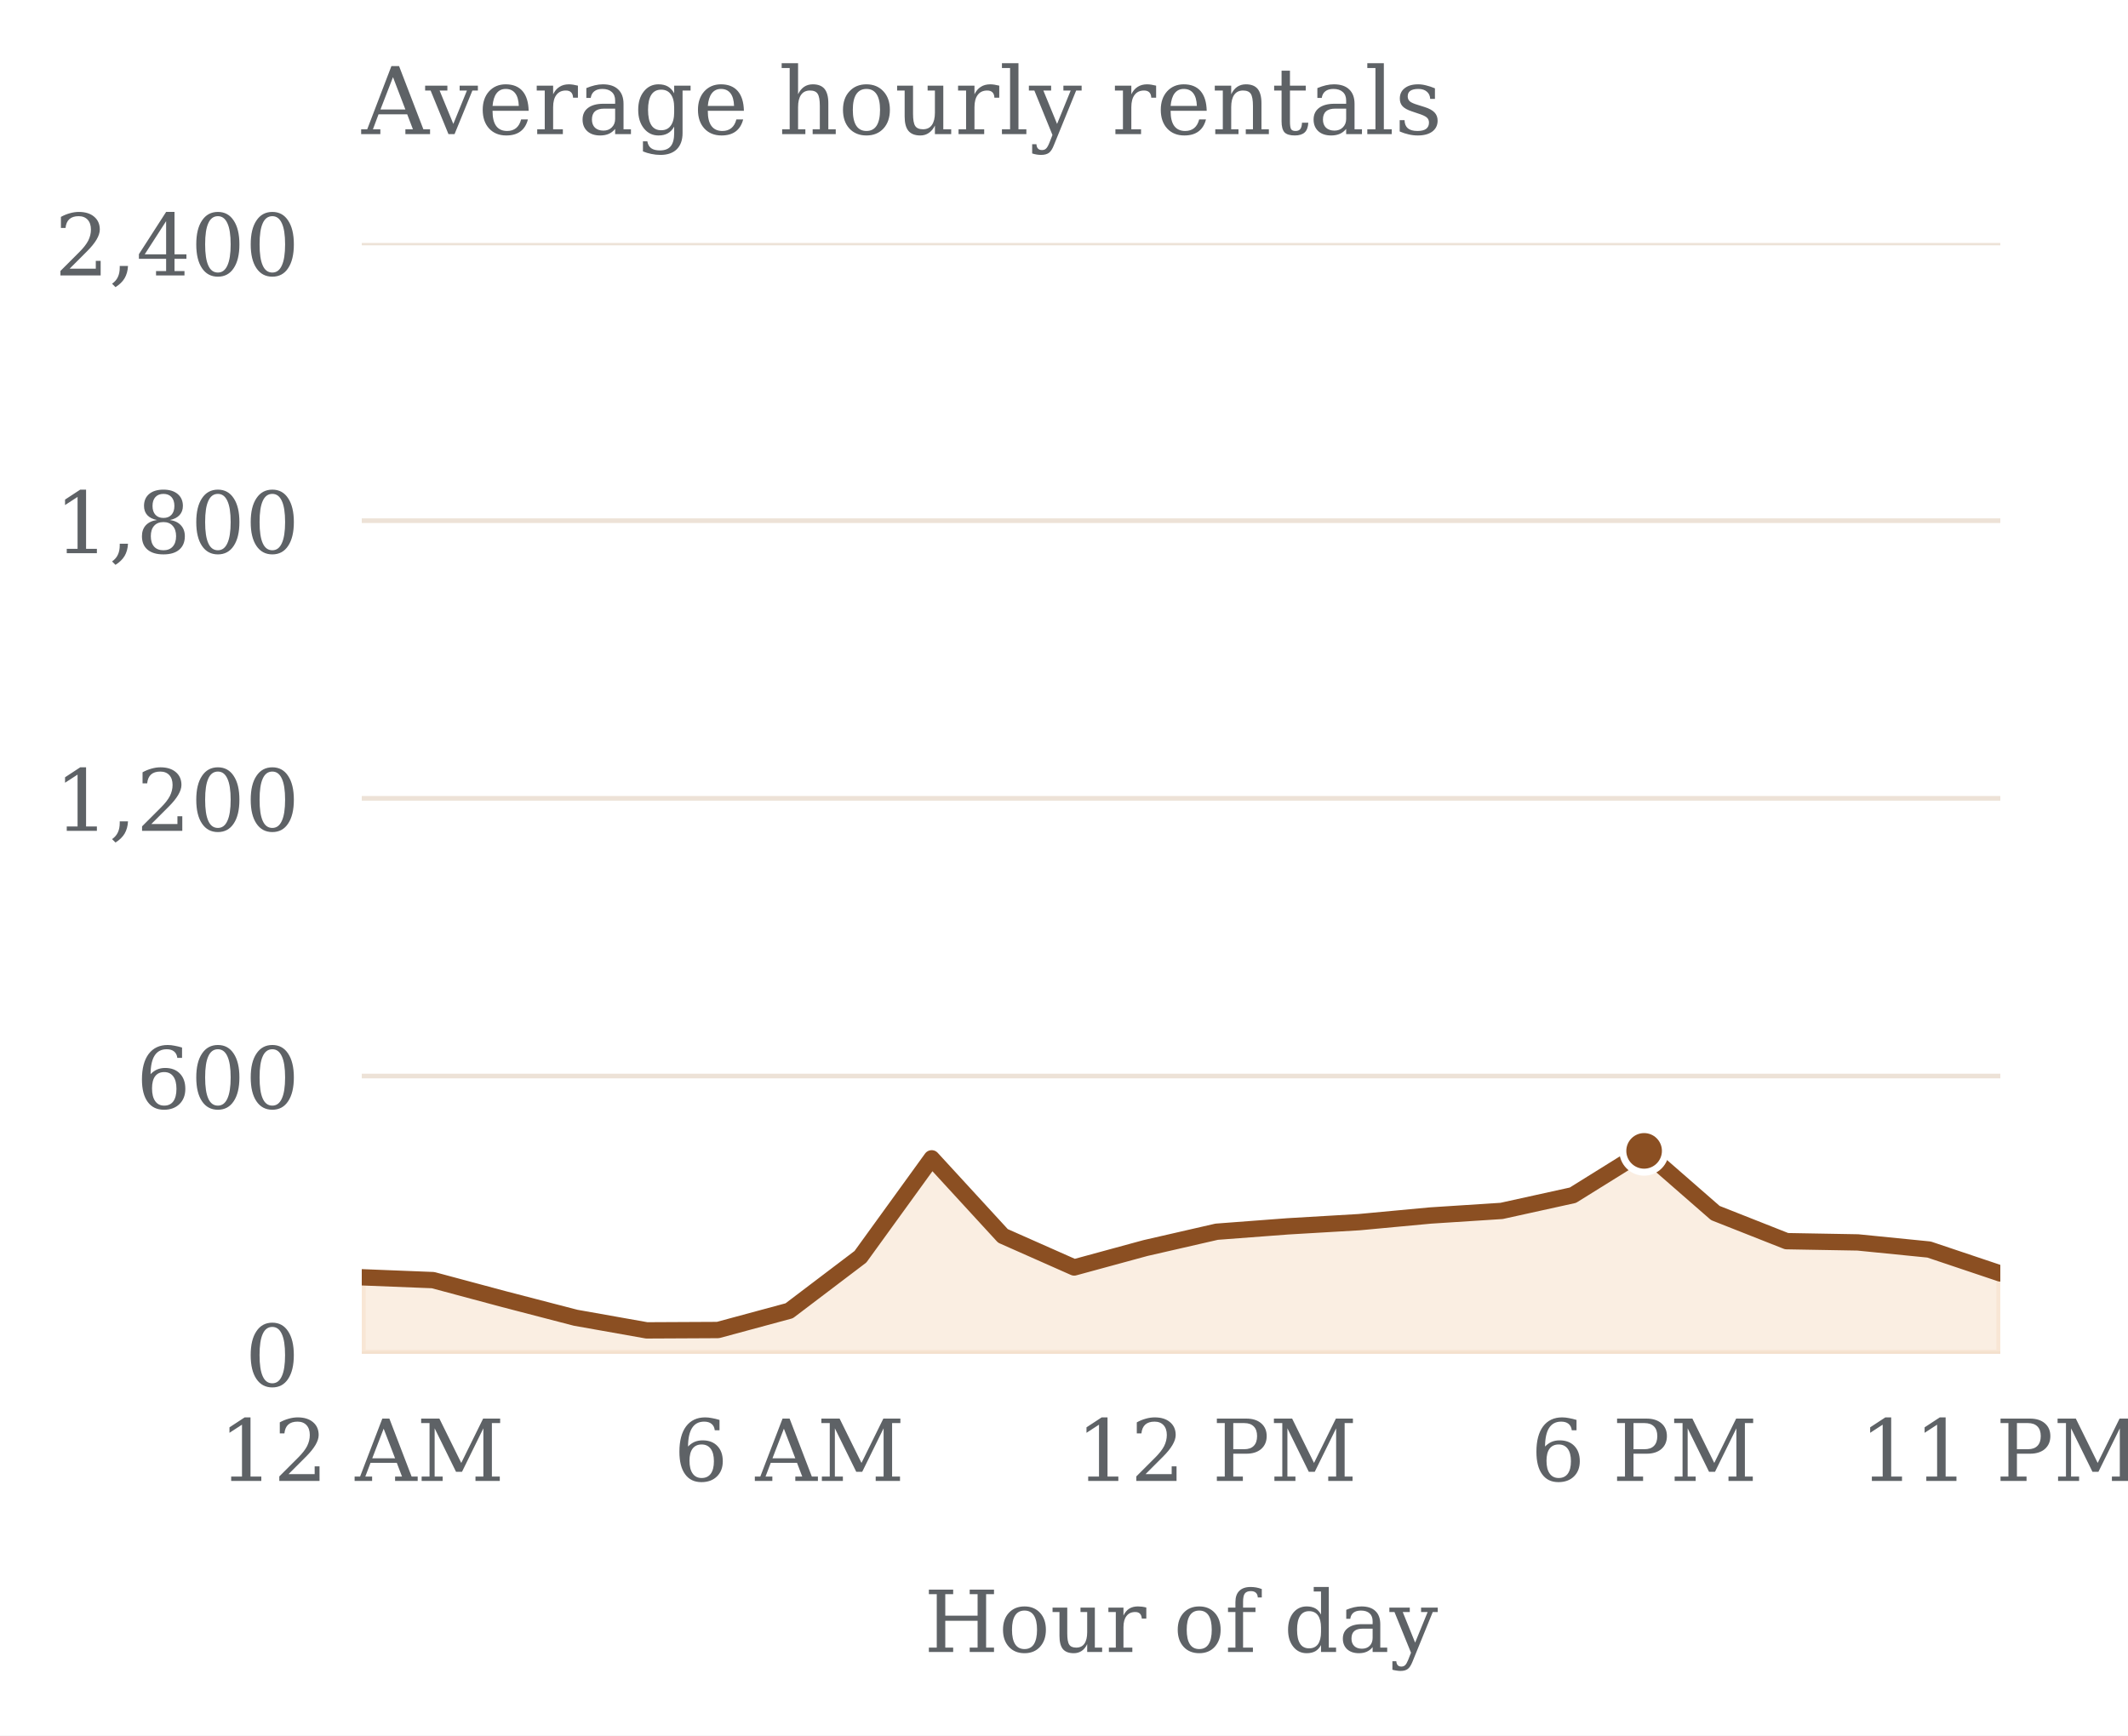
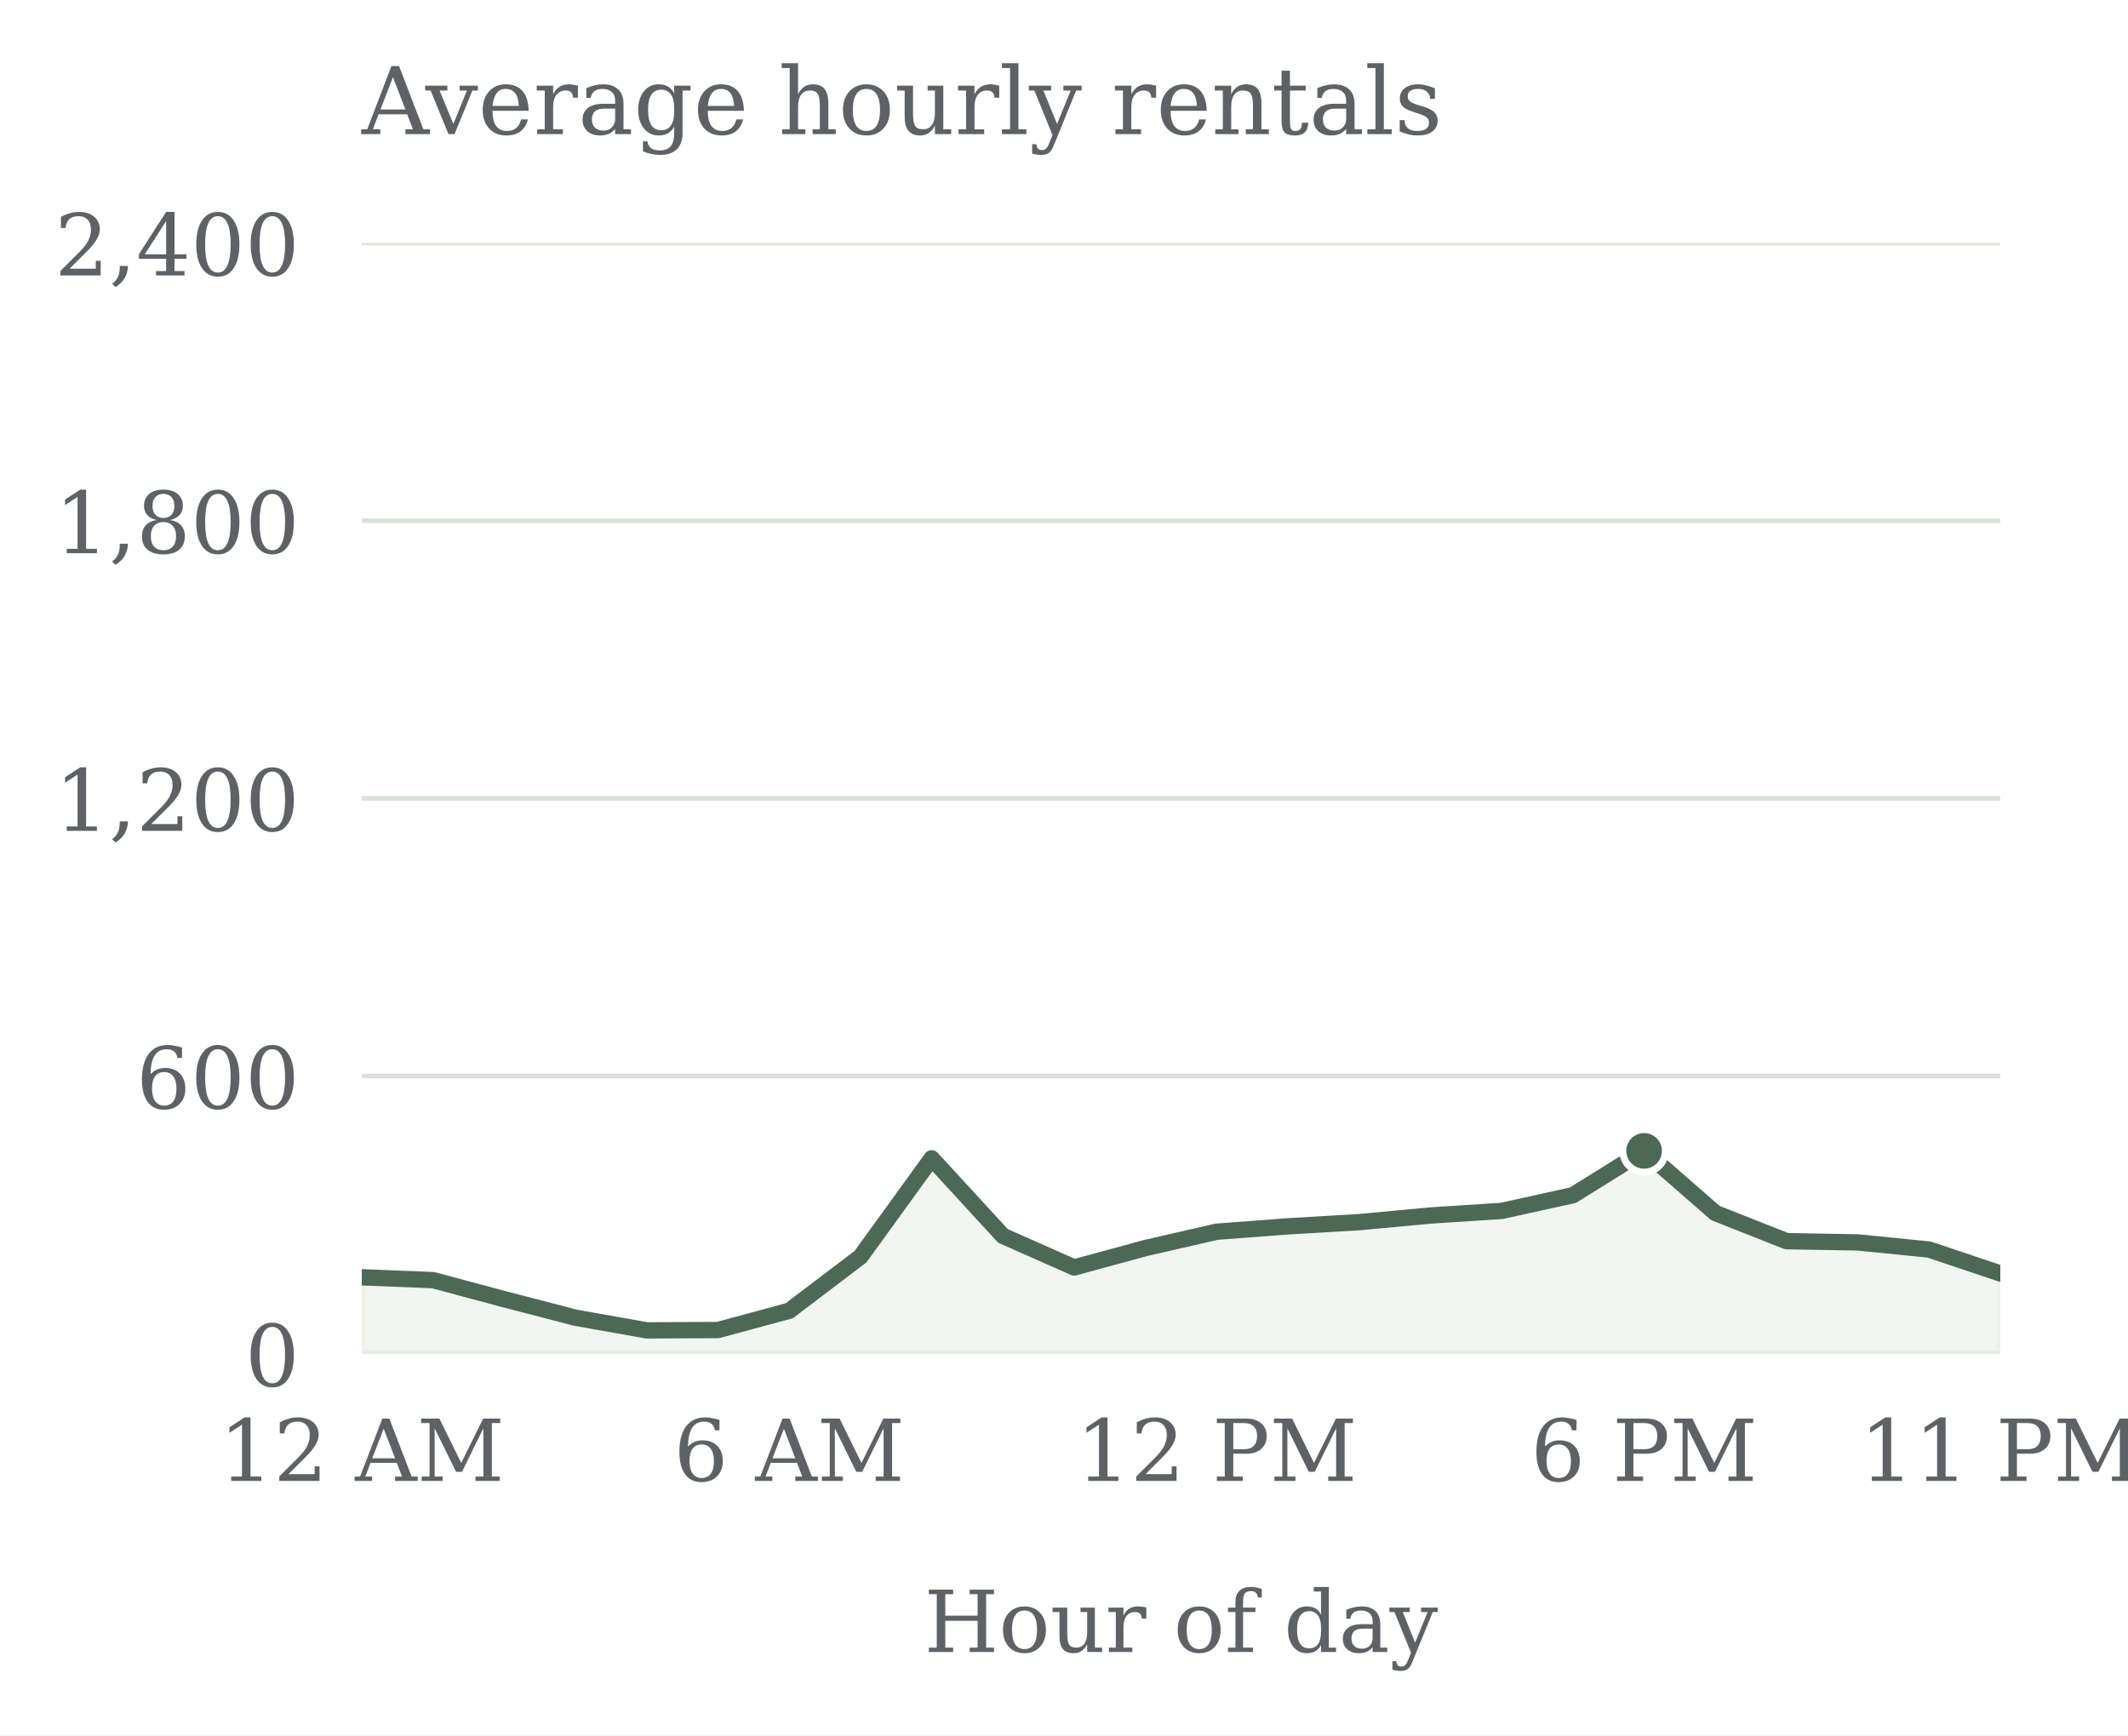
<svg xmlns="http://www.w3.org/2000/svg" xmlns:xlink="http://www.w3.org/1999/xlink" width="273.6pt" height="223.2pt" viewBox="0 0 273.6 223.2" version="1.1">
  <defs>
    <style type="text/css">*{stroke-linejoin: round; stroke-linecap: butt}</style>
  </defs>
  <g id="figure_1">
    <g id="patch_1">
      <path d="M 0 223.2  L 273.6 223.2  L 273.6 0  L 0 0  z " style="fill: #ffffff" />
    </g>
    <g id="axes_1">
      <g id="patch_2">
        <path d="M 46.512 174.096  L 257.184 174.096  L 257.184 31.248  L 46.512 31.248  z " style="fill: #ffffff" />
      </g>
      <g id="matplotlib.axis_1">
        <g id="xtick_1">
          <g id="line2d_1" />
          <g id="text_1">
            <text style="font-size: 11px; font-family: 'DejaVu Serif'; text-anchor: middle; fill: #5e6266" x="46.512" y="190.453" transform="rotate(-0 46.512 190.4534)">12 AM</text>
          </g>
        </g>
        <g id="xtick_2">
          <g id="line2d_2" />
          <g id="text_2">
            <text style="font-size: 11px; font-family: 'DejaVu Serif'; text-anchor: middle; fill: #5e6266" x="101.47" y="190.453" transform="rotate(-0 101.4699 190.4534)">6 AM</text>
          </g>
        </g>
        <g id="xtick_3">
          <g id="line2d_3" />
          <g id="text_3">
            <text style="font-size: 11px; font-family: 'DejaVu Serif'; text-anchor: middle; fill: #5e6266" x="156.428" y="190.453" transform="rotate(-0 156.4278 190.4534)">12 PM</text>
          </g>
        </g>
        <g id="xtick_4">
          <g id="line2d_4" />
          <g id="text_4">
            <text style="font-size: 11px; font-family: 'DejaVu Serif'; text-anchor: middle; fill: #5e6266" x="211.386" y="190.453" transform="rotate(-0 211.3857 190.4534)">6 PM</text>
          </g>
        </g>
        <g id="xtick_5">
          <g id="line2d_5" />
          <g id="text_5">
            <text style="font-size: 11px; font-family: 'DejaVu Serif'; text-anchor: middle; fill: #5e6266" x="257.184" y="190.453" transform="rotate(-0 257.184 190.4534)">11 PM</text>
          </g>
        </g>
        <g id="text_6">
          <text style="font-size: 11px; font-family: 'DejaVu Serif'; text-anchor: middle; fill: #5e6266" x="151.848" y="212.454" transform="rotate(-0 151.848 212.4543)">Hour of day</text>
        </g>
      </g>
      <g id="matplotlib.axis_2">
        <g id="ytick_1">
          <g id="line2d_6">
-             <path d="M 46.512 174.096  L 257.184 174.096  " clip-path="url(#p0bd3b1eb3d)" style="fill: none; stroke: #ede2d7; stroke-width: 0.6; stroke-linecap: square" />
+             <path d="M 46.512 174.096  L 257.184 174.096  " clip-path="url(#p0bd3b1eb3d)" style="fill: none; stroke: #d9e2d8; stroke-width: 0.6; stroke-linecap: square" />
          </g>
          <g id="line2d_7" />
          <g id="text_7">
            <text style="font-size: 11px; font-family: 'DejaVu Serif'; text-anchor: end; fill: #5e6266" x="38.512" y="178.275" transform="rotate(-0 38.512 178.2747)">0</text>
          </g>
        </g>
        <g id="ytick_2">
          <g id="line2d_8">
-             <path d="M 46.512 138.384  L 257.184 138.384  " clip-path="url(#p0bd3b1eb3d)" style="fill: none; stroke: #ede2d7; stroke-width: 0.6; stroke-linecap: square" />
+             <path d="M 46.512 138.384  L 257.184 138.384  " clip-path="url(#p0bd3b1eb3d)" style="fill: none; stroke: #d9e2d8; stroke-width: 0.6; stroke-linecap: square" />
          </g>
          <g id="line2d_9" />
          <g id="text_8">
            <text style="font-size: 11px; font-family: 'DejaVu Serif'; text-anchor: end; fill: #5e6266" x="38.512" y="142.563" transform="rotate(-0 38.512 142.5627)">600</text>
          </g>
        </g>
        <g id="ytick_3">
          <g id="line2d_10">
-             <path d="M 46.512 102.672  L 257.184 102.672  " clip-path="url(#p0bd3b1eb3d)" style="fill: none; stroke: #ede2d7; stroke-width: 0.6; stroke-linecap: square" />
+             <path d="M 46.512 102.672  L 257.184 102.672  " clip-path="url(#p0bd3b1eb3d)" style="fill: none; stroke: #d9e2d8; stroke-width: 0.6; stroke-linecap: square" />
          </g>
          <g id="line2d_11" />
          <g id="text_9">
            <text style="font-size: 11px; font-family: 'DejaVu Serif'; text-anchor: end; fill: #5e6266" x="38.512" y="106.851" transform="rotate(-0 38.512 106.8507)">1,200</text>
          </g>
        </g>
        <g id="ytick_4">
          <g id="line2d_12">
-             <path d="M 46.512 66.96  L 257.184 66.96  " clip-path="url(#p0bd3b1eb3d)" style="fill: none; stroke: #ede2d7; stroke-width: 0.6; stroke-linecap: square" />
+             <path d="M 46.512 66.96  L 257.184 66.96  " clip-path="url(#p0bd3b1eb3d)" style="fill: none; stroke: #d9e2d8; stroke-width: 0.6; stroke-linecap: square" />
          </g>
          <g id="line2d_13" />
          <g id="text_10">
            <text style="font-size: 11px; font-family: 'DejaVu Serif'; text-anchor: end; fill: #5e6266" x="38.512" y="71.139" transform="rotate(-0 38.512 71.13871)">1,800</text>
          </g>
        </g>
        <g id="ytick_5">
          <g id="line2d_14">
-             <path d="M 46.512 31.248  L 257.184 31.248  " clip-path="url(#p0bd3b1eb3d)" style="fill: none; stroke: #ede2d7; stroke-width: 0.6; stroke-linecap: square" />
+             <path d="M 46.512 31.248  L 257.184 31.248  " clip-path="url(#p0bd3b1eb3d)" style="fill: none; stroke: #d9e2d8; stroke-width: 0.6; stroke-linecap: square" />
          </g>
          <g id="line2d_15" />
          <g id="text_11">
            <text style="font-size: 11px; font-family: 'DejaVu Serif'; text-anchor: end; fill: #5e6266" x="38.512" y="35.427" transform="rotate(-0 38.512 35.42671)">2,400</text>
          </g>
        </g>
      </g>
      <g id="FillBetweenPolyCollection_1">
        <defs>
-           <path id="m60d6047342" d="M 46.512 -49.104  L 46.512 -58.935  L 55.672 -58.571  L 64.831 -56.115  L 73.991 -53.735  L 83.151 -52.108  L 92.31 -52.153  L 101.47 -54.629  L 110.63 -61.577  L 119.789 -74.233  L 128.949 -64.258  L 138.109 -60.199  L 147.268 -62.694  L 156.428 -64.795  L 165.587 -65.487  L 174.747 -66.025  L 183.907 -66.879  L 193.066 -67.471  L 202.226 -69.49  L 211.386 -75.192  L 220.545 -67.2  L 229.705 -63.581  L 238.865 -63.419  L 248.024 -62.504  L 257.184 -59.427  L 257.184 -49.104  L 257.184 -49.104  L 248.024 -49.104  L 238.865 -49.104  L 229.705 -49.104  L 220.545 -49.104  L 211.386 -49.104  L 202.226 -49.104  L 193.066 -49.104  L 183.907 -49.104  L 174.747 -49.104  L 165.587 -49.104  L 156.428 -49.104  L 147.268 -49.104  L 138.109 -49.104  L 128.949 -49.104  L 119.789 -49.104  L 110.63 -49.104  L 101.47 -49.104  L 92.31 -49.104  L 83.151 -49.104  L 73.991 -49.104  L 64.831 -49.104  L 55.672 -49.104  L 46.512 -49.104  z " style="stroke: #f6dfca; stroke-opacity: 0.55" />
+           <path id="m60d6047342" d="M 46.512 -49.104  L 46.512 -58.935  L 55.672 -58.571  L 64.831 -56.115  L 73.991 -53.735  L 83.151 -52.108  L 92.31 -52.153  L 101.47 -54.629  L 110.63 -61.577  L 119.789 -74.233  L 128.949 -64.258  L 138.109 -60.199  L 147.268 -62.694  L 156.428 -64.795  L 165.587 -65.487  L 174.747 -66.025  L 183.907 -66.879  L 193.066 -67.471  L 202.226 -69.49  L 211.386 -75.192  L 220.545 -67.2  L 229.705 -63.581  L 238.865 -63.419  L 248.024 -62.504  L 257.184 -59.427  L 257.184 -49.104  L 257.184 -49.104  L 248.024 -49.104  L 238.865 -49.104  L 229.705 -49.104  L 220.545 -49.104  L 211.386 -49.104  L 202.226 -49.104  L 193.066 -49.104  L 183.907 -49.104  L 174.747 -49.104  L 165.587 -49.104  L 156.428 -49.104  L 147.268 -49.104  L 138.109 -49.104  L 128.949 -49.104  L 119.789 -49.104  L 110.63 -49.104  L 101.47 -49.104  L 92.31 -49.104  L 83.151 -49.104  L 73.991 -49.104  L 64.831 -49.104  L 55.672 -49.104  L 46.512 -49.104  z " style="stroke: #e7eee4; stroke-opacity: 0.55" />
        </defs>
        <g clip-path="url(#p0bd3b1eb3d)">
-           <use xlink:href="#m60d6047342" x="0" y="223.2" style="fill: #f6dfca; fill-opacity: 0.55; stroke: #f6dfca; stroke-opacity: 0.55" />
+           <use xlink:href="#m60d6047342" x="0" y="223.2" style="fill: #e7eee4; fill-opacity: 0.55; stroke: #e7eee4; stroke-opacity: 0.55" />
        </g>
      </g>
      <g id="line2d_16">
-         <path d="M 46.512 164.265  L 55.672 164.629  L 64.831 167.085  L 73.991 169.465  L 83.151 171.092  L 92.31 171.047  L 101.47 168.571  L 110.63 161.623  L 119.789 148.967  L 128.949 158.942  L 138.109 163.001  L 147.268 160.506  L 156.428 158.405  L 165.587 157.713  L 174.747 157.175  L 183.907 156.321  L 193.066 155.729  L 202.226 153.71  L 211.386 148.008  L 220.545 156  L 229.705 159.619  L 238.865 159.781  L 248.024 160.696  L 257.184 163.773  " clip-path="url(#p0bd3b1eb3d)" style="fill: none; stroke: #8b4f22; stroke-width: 2.1; stroke-linecap: round" />
+         <path d="M 46.512 164.265  L 55.672 164.629  L 64.831 167.085  L 73.991 169.465  L 83.151 171.092  L 92.31 171.047  L 101.47 168.571  L 110.63 161.623  L 119.789 148.967  L 128.949 158.942  L 138.109 163.001  L 147.268 160.506  L 156.428 158.405  L 165.587 157.713  L 174.747 157.175  L 183.907 156.321  L 193.066 155.729  L 202.226 153.71  L 211.386 148.008  L 220.545 156  L 229.705 159.619  L 238.865 159.781  L 248.024 160.696  L 257.184 163.773  " clip-path="url(#p0bd3b1eb3d)" style="fill: none; stroke: #4c6956; stroke-width: 2.1; stroke-linecap: round" />
      </g>
      <g id="text_12">
        <text style="font-size: 12px; font-family: 'DejaVu Serif'; text-anchor: start; fill: #5e6266" x="46.512" y="17.248" transform="rotate(-0 46.512 17.248)">Average hourly rentals</text>
      </g>
      <g id="PathCollection_1">
        <defs>
          <path id="ma2b08bc74c" d="M 0 2.739  C 0.726 2.739 1.423 2.45 1.936 1.936  C 2.45 1.423 2.739 0.726 2.739 0  C 2.739 -0.726 2.45 -1.423 1.936 -1.936  C 1.423 -2.45 0.726 -2.739 0 -2.739  C -0.726 -2.739 -1.423 -2.45 -1.936 -1.936  C -2.45 -1.423 -2.739 -0.726 -2.739 0  C -2.739 0.726 -2.45 1.423 -1.936 1.936  C -1.423 2.45 -0.726 2.739 0 2.739  z " style="stroke: #ffffff; stroke-width: 0.9" />
        </defs>
        <g clip-path="url(#p0bd3b1eb3d)">
-           <use xlink:href="#ma2b08bc74c" x="211.386" y="148.008" style="fill: #8b4f22; stroke: #ffffff; stroke-width: 0.9" />
+           <use xlink:href="#ma2b08bc74c" x="211.386" y="148.008" style="fill: #4c6956; stroke: #ffffff; stroke-width: 0.9" />
        </g>
      </g>
    </g>
  </g>
  <defs>
    <clipPath id="p0bd3b1eb3d">
      <rect x="46.512" y="31.248" width="210.672" height="142.848" />
    </clipPath>
  </defs>
</svg>
